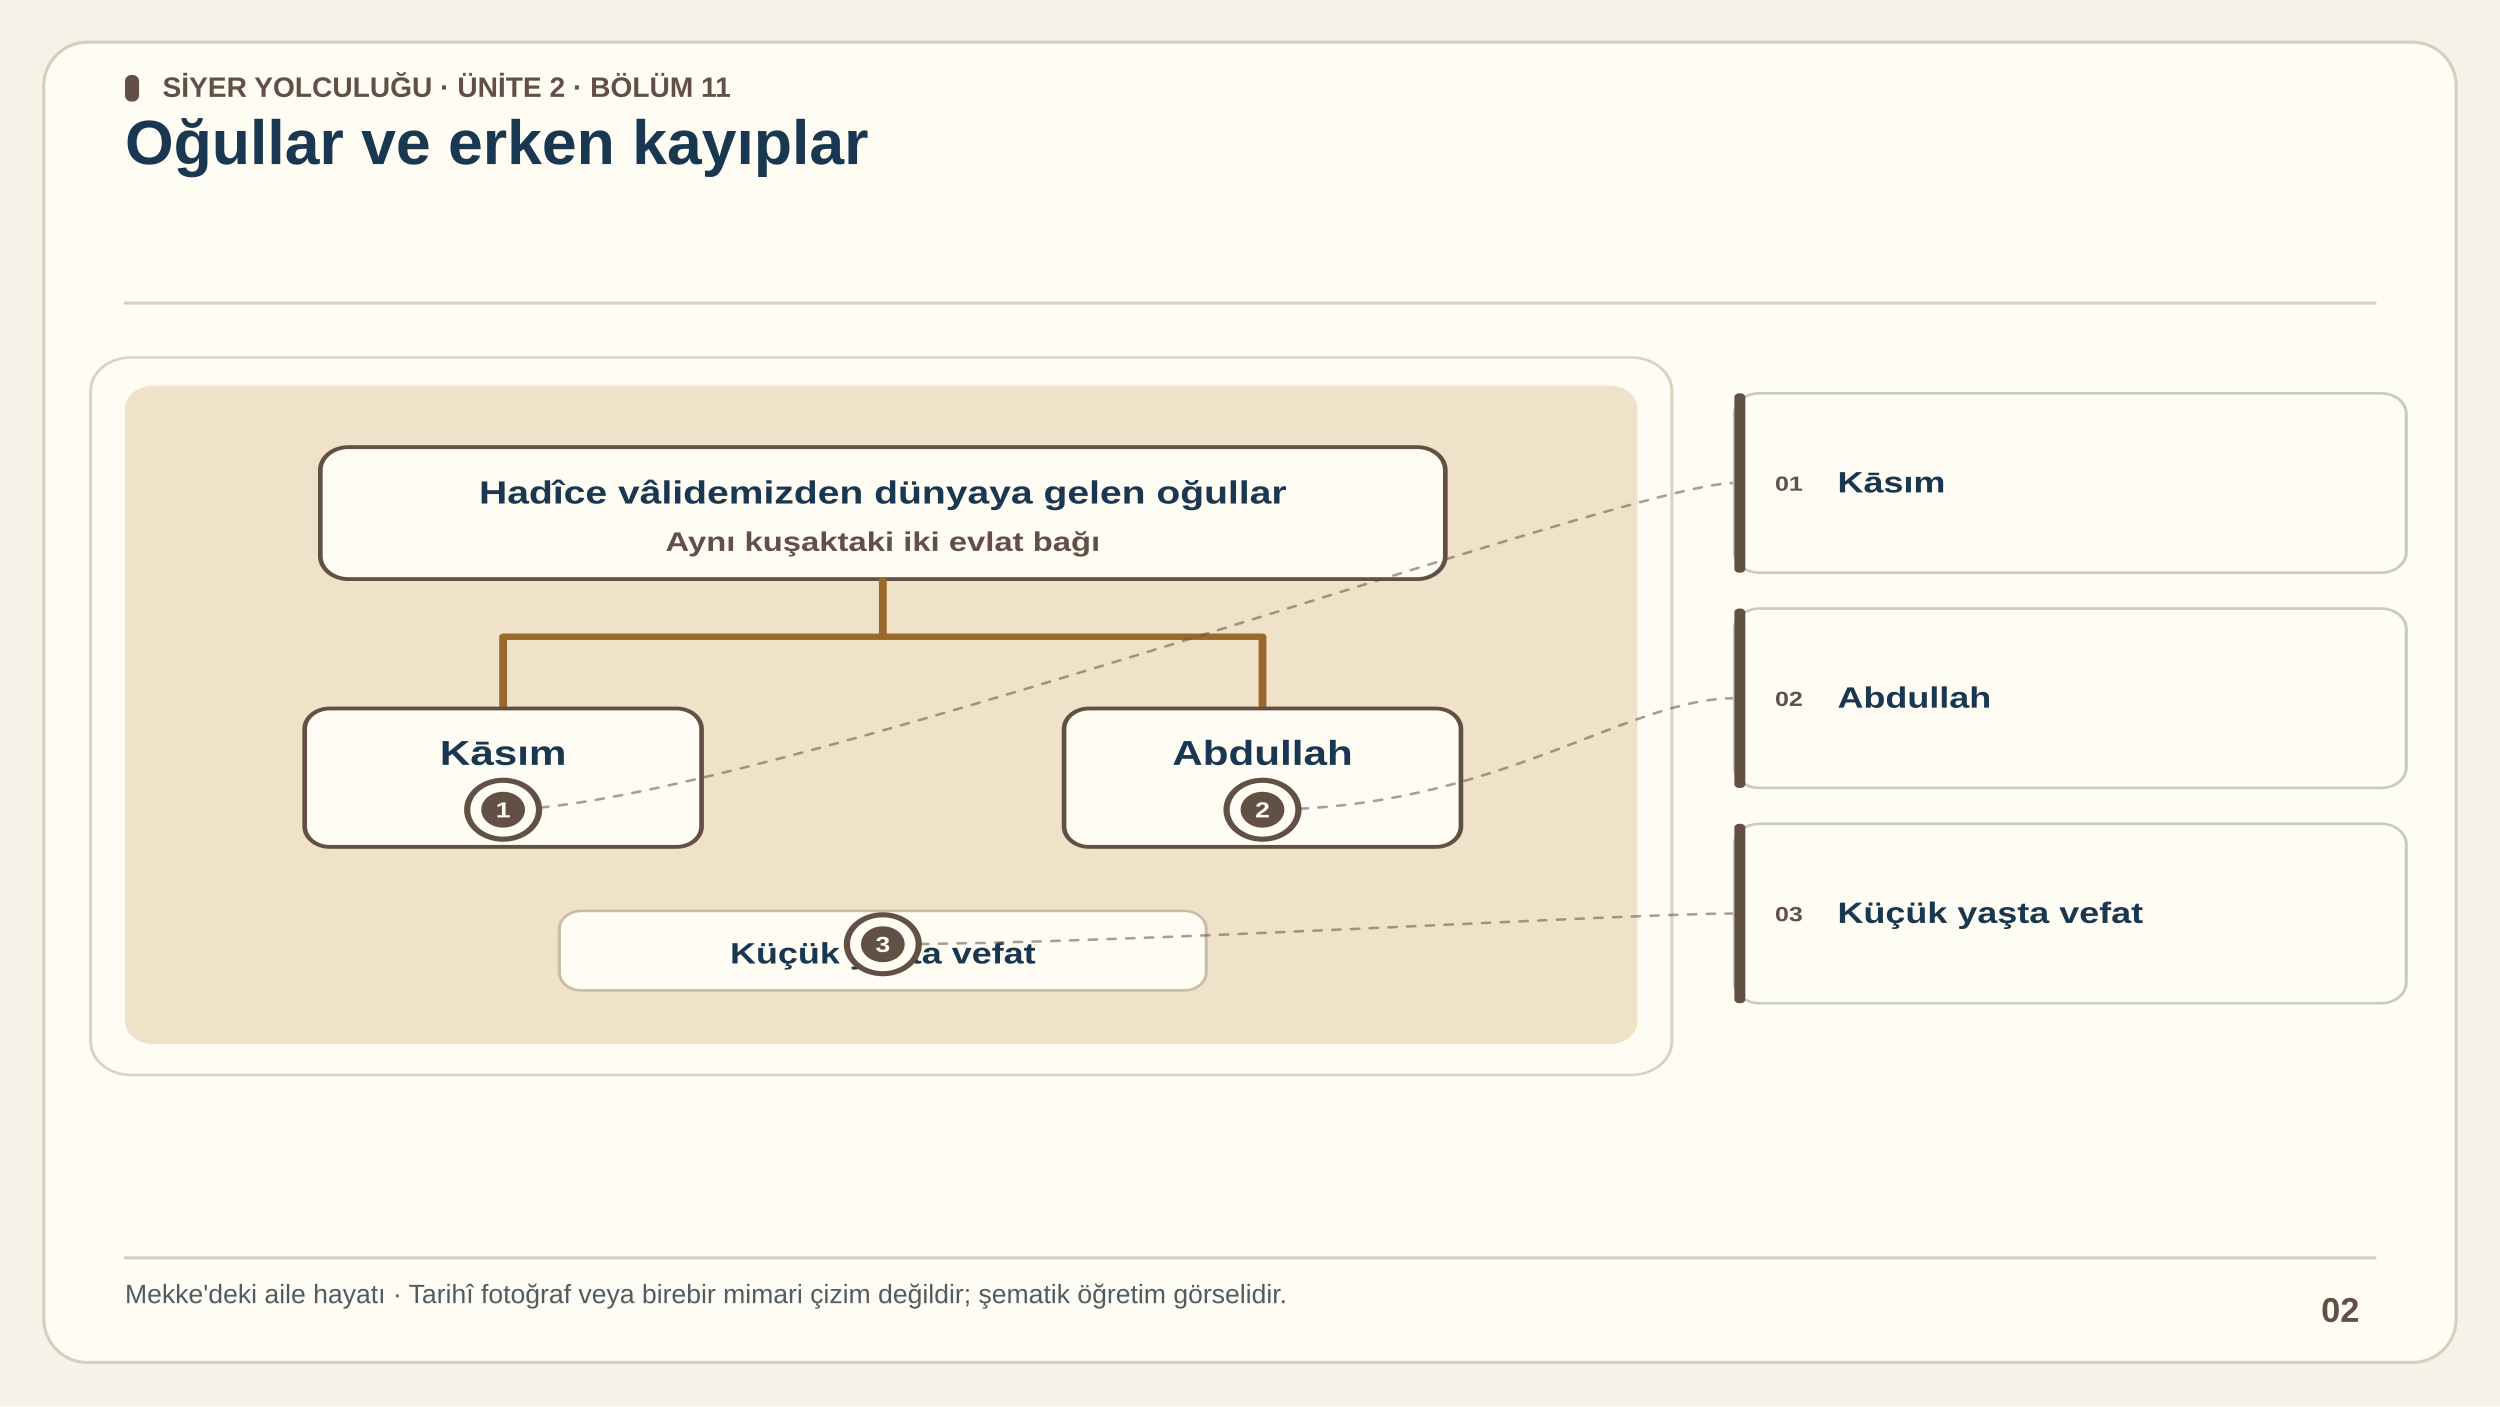
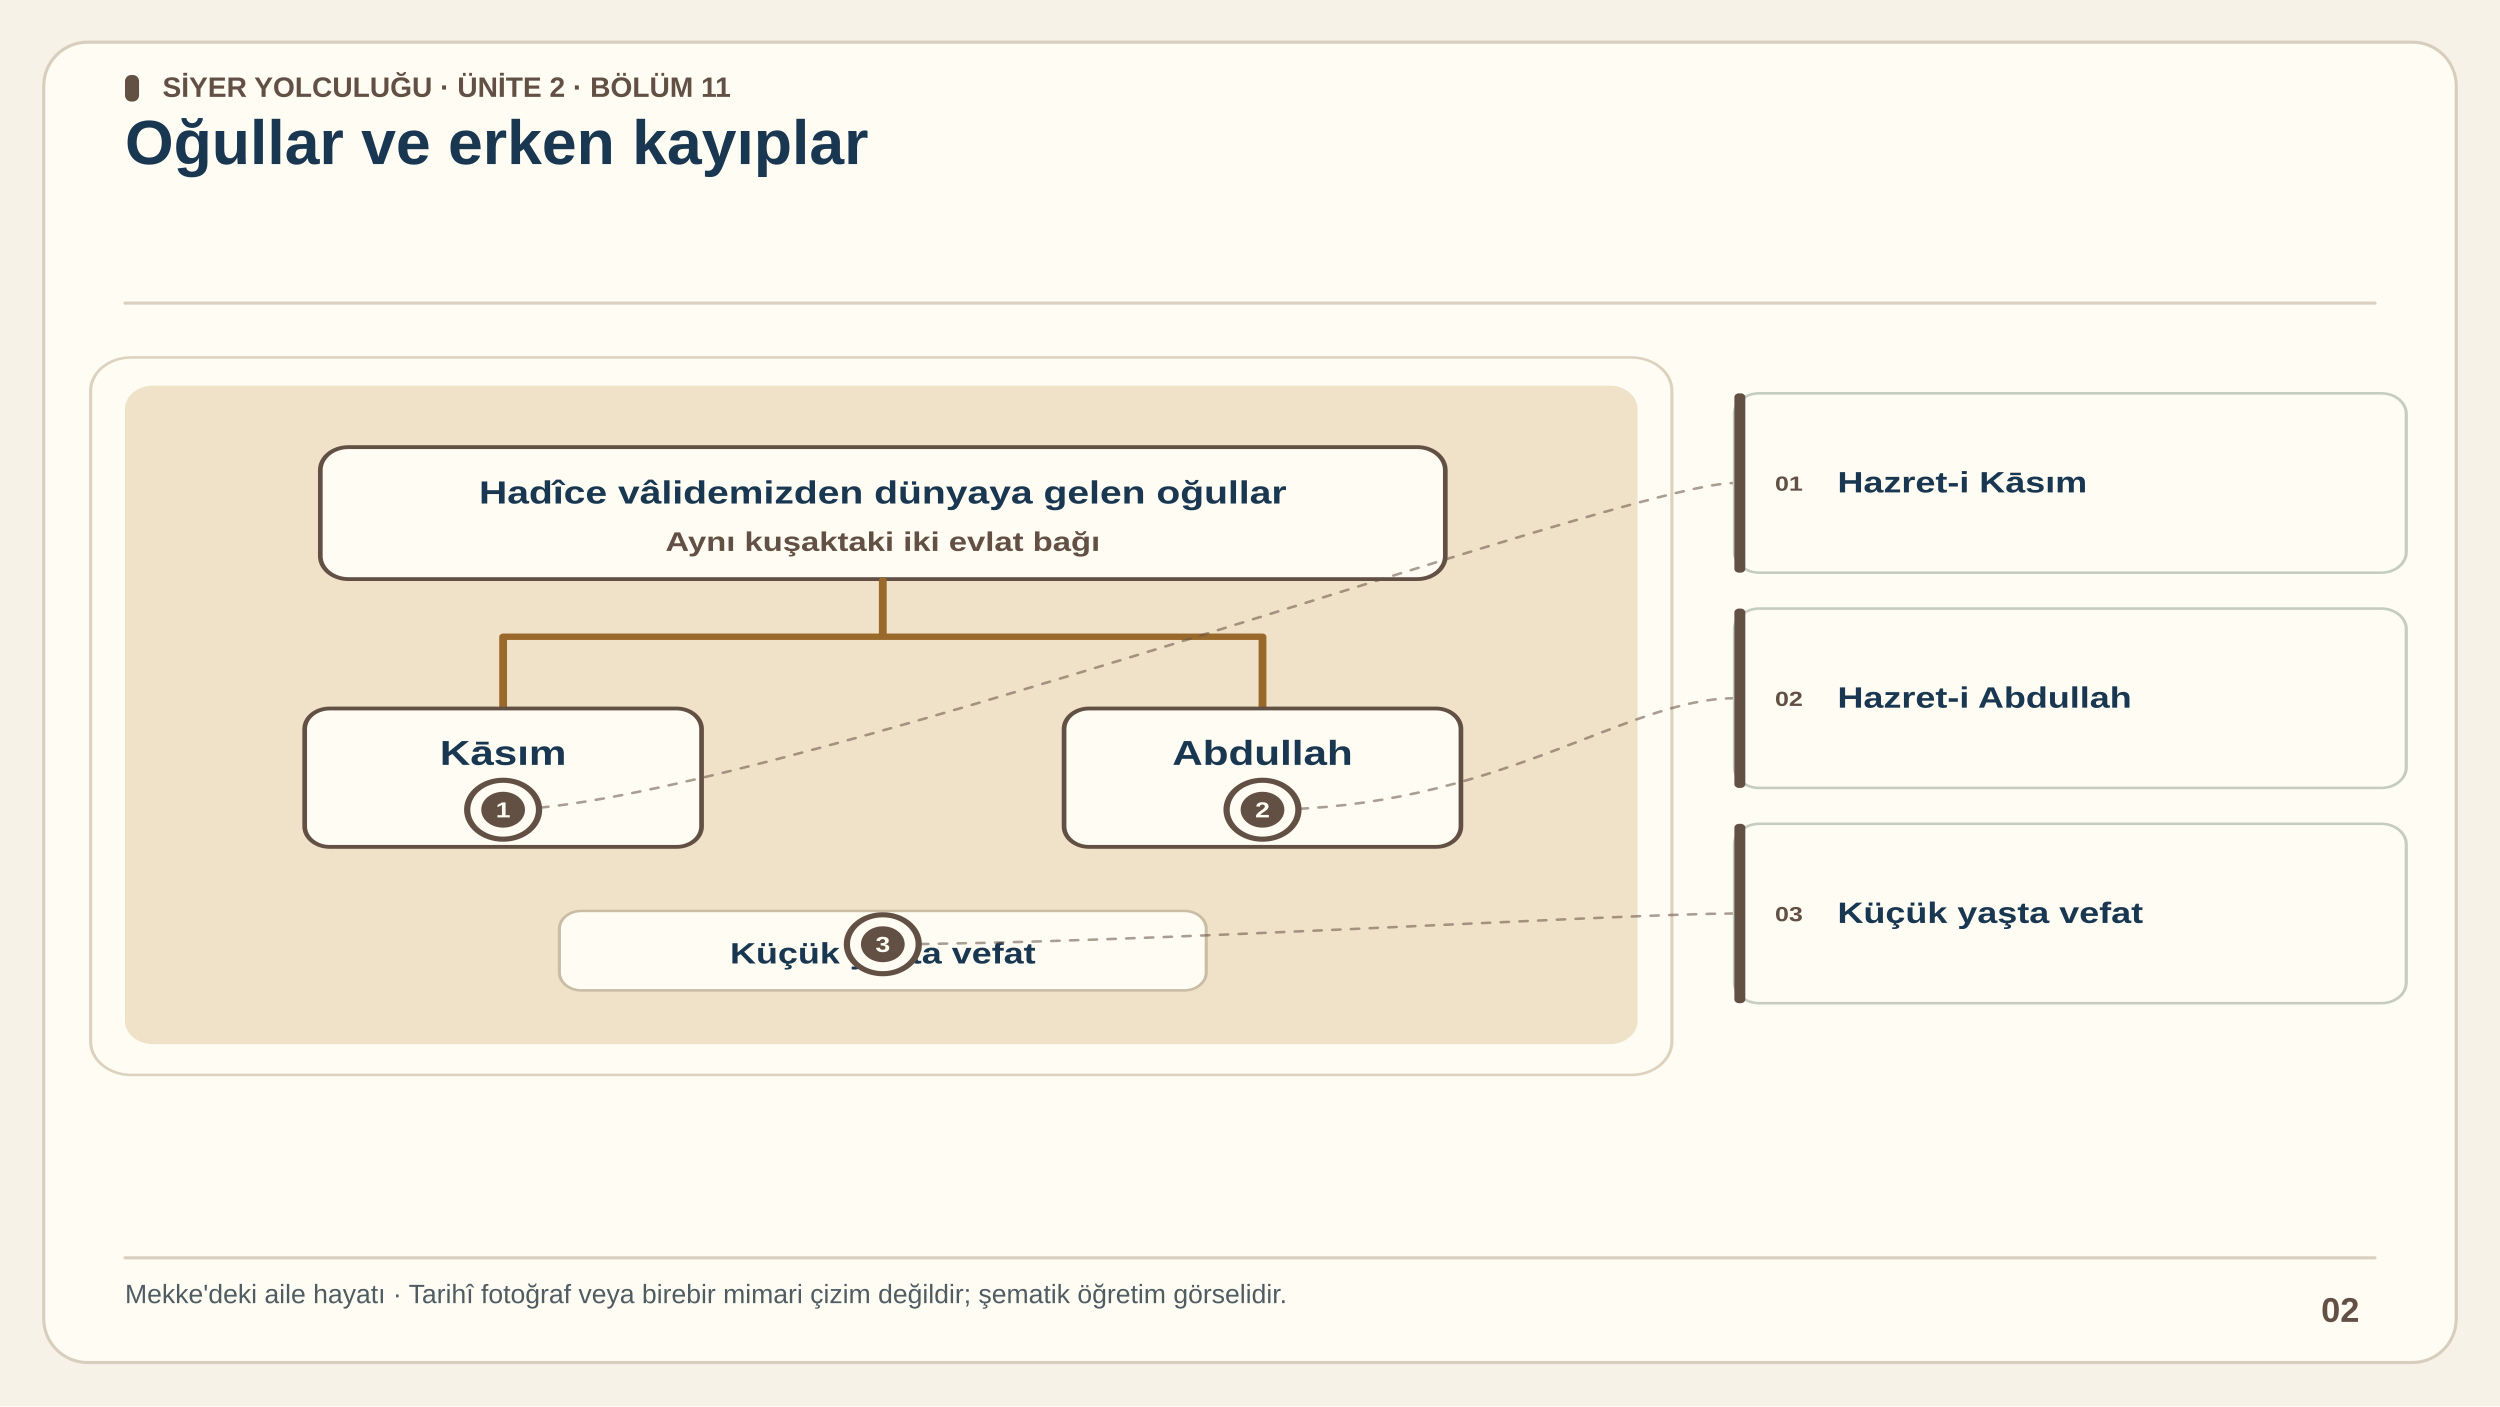
<svg xmlns="http://www.w3.org/2000/svg" width="1600" height="900" viewBox="0 0 1600 900" role="img" aria-labelledby="f11_1title f11_1desc">
  <defs>
    <linearGradient id="f11_1sky" x1="0" y1="0" x2="0" y2="1">
      <stop stop-color="#F0E2C8" />
      <stop offset="1" stop-color="#F8EBCD" />
    </linearGradient>
    <linearGradient id="f11_1wood">
      <stop stop-color="#C79560" />
      <stop offset="1" stop-color="#E2BE80" />
    </linearGradient>
    <filter id="f11_1shadow" x="-15%" y="-15%" width="130%" height="140%">
      <feDropShadow dx="0" dy="6" stdDeviation="7" flood-color="#193750" flood-opacity=".12" />
    </filter>
  </defs>
  <rect x="0" y="0" width="1600" height="900" rx="0" fill="#F7F2E7" stroke="none" stroke-width="1" />
  <rect x="28" y="27" width="1544" height="845" rx="28" fill="#FFFCF3" stroke="#D8CEBD" stroke-width="2" />
  <rect x="80" y="48" width="9" height="17" rx="4" fill="#635044" stroke="none" stroke-width="1" />
  <text x="104" y="62" font-family="Arial, sans-serif" font-size="18" fill="#635044" font-weight="700" text-anchor="start">SİYER YOLCULUĞU · ÜNİTE 2 · BÖLÜM 11</text>
  <text x="80" y="105" font-family="Arial, sans-serif" font-size="40" fill="#193750" font-weight="700" text-anchor="start">Oğullar ve erken kayıplar</text>
  <path d="M80 194 H1520" fill="none" stroke="#D9D0C0" stroke-width="2" stroke-linecap="round" stroke-linejoin="round" />
  <g transform="translate(0 50) scale(1 .82)">
    <rect x="58" y="218" width="1012" height="560" rx="26" fill="#FFFCF3" stroke="#DDD2BF" stroke-width="2" />
    <rect x="80" y="240" width="968" height="514" rx="18" fill="#F0E2C8" stroke="none" stroke-width="1" />
    <rect x="205" y="288" width="720" height="103" rx="18" fill="#FFFCF3" stroke="#635044" stroke-width="3" />
    <text x="565" y="332" font-family="Arial, sans-serif" font-size="25" fill="#193750" font-weight="700" text-anchor="middle">Hadîce vâlidemizden dünyaya gelen oğullar</text>
    <text x="565" y="369" font-family="Arial, sans-serif" font-size="21" fill="#635044" font-weight="600" text-anchor="middle">Aynı kuşaktaki iki evlat bağı</text>
    <path d="M565 392 V436 M322 436 H808 M322 436 V492 M808 436 V492" fill="none" stroke="#99692C" stroke-width="5" stroke-linecap="round" stroke-linejoin="round" />
    <rect x="195" y="492" width="254" height="108" rx="16" fill="#FFFCF3" stroke="#635044" stroke-width="3" />
    <rect x="681" y="492" width="254" height="108" rx="16" fill="#FFFCF3" stroke="#635044" stroke-width="3" />
    <text x="322" y="536" font-family="Arial, sans-serif" font-size="27" fill="#193750" font-weight="700" text-anchor="middle">Kāsım</text>
    <text x="808" y="536" font-family="Arial, sans-serif" font-size="27" fill="#193750" font-weight="700" text-anchor="middle">Abdullah</text>
    <rect x="358" y="650" width="414" height="62" rx="14" fill="#FFFCF3" stroke="#C9BDA6" stroke-width="2" />
    <text x="565" y="691" font-family="Arial, sans-serif" font-size="23" fill="#193750" font-weight="600" text-anchor="middle">Küçük yaşta vefat</text>
    <path d="M322 571 C472 571 1040 316 1110 316" fill="none" stroke="#635044" stroke-width="2" stroke-linecap="round" stroke-linejoin="round" stroke-dasharray="5 7" opacity=".55" />
    <path d="M808 571 C958 571 1040 484 1110 484" fill="none" stroke="#635044" stroke-width="2" stroke-linecap="round" stroke-linejoin="round" stroke-dasharray="5 7" opacity=".55" />
    <path d="M565 676 C715 676 1040 652 1110 652" fill="none" stroke="#635044" stroke-width="2" stroke-linecap="round" stroke-linejoin="round" stroke-dasharray="5 7" opacity=".55" />
    <rect x="1110" y="246" width="430" height="140" rx="16" fill="#FFFCF3" stroke="#C5CDBF" stroke-width="2" />
    <rect x="1110" y="246" width="7" height="140" rx="3" fill="#635044" stroke="none" stroke-width="1" />
    <text x="1136" y="322" font-family="Arial, sans-serif" font-size="16" fill="#635044" font-weight="700" text-anchor="start">01</text>
-     <text x="1176" y="323.36" font-family="Arial, sans-serif" font-size="23" fill="#193750" font-weight="600" text-anchor="start">Kāsım</text>
+     <text x="1176" y="323.36" font-family="Arial, sans-serif" font-size="23" fill="#193750" font-weight="600" text-anchor="start">Hazret-i Kāsım</text>
    <circle cx="322" cy="571" r="23" fill="#FFFCF3" stroke="#635044" stroke-width="4" />
    <circle cx="322" cy="571" r="14" fill="#635044" stroke="none" stroke-width="1" />
    <text x="322" y="577" font-family="Arial, sans-serif" font-size="17" fill="#FFFCF3" font-weight="700" text-anchor="middle">1</text>
    <rect x="1110" y="414" width="430" height="140" rx="16" fill="#FFFCF3" stroke="#C5CDBF" stroke-width="2" />
    <rect x="1110" y="414" width="7" height="140" rx="3" fill="#635044" stroke="none" stroke-width="1" />
    <text x="1136" y="490" font-family="Arial, sans-serif" font-size="16" fill="#635044" font-weight="700" text-anchor="start">02</text>
-     <text x="1176" y="491.36" font-family="Arial, sans-serif" font-size="23" fill="#193750" font-weight="600" text-anchor="start">Abdullah</text>
+     <text x="1176" y="491.36" font-family="Arial, sans-serif" font-size="23" fill="#193750" font-weight="600" text-anchor="start">Hazret-i Abdullah</text>
    <circle cx="808" cy="571" r="23" fill="#FFFCF3" stroke="#635044" stroke-width="4" />
    <circle cx="808" cy="571" r="14" fill="#635044" stroke="none" stroke-width="1" />
    <text x="808" y="577" font-family="Arial, sans-serif" font-size="17" fill="#FFFCF3" font-weight="700" text-anchor="middle">2</text>
    <rect x="1110" y="582" width="430" height="140" rx="16" fill="#FFFCF3" stroke="#C5CDBF" stroke-width="2" />
    <rect x="1110" y="582" width="7" height="140" rx="3" fill="#635044" stroke="none" stroke-width="1" />
    <text x="1136" y="658" font-family="Arial, sans-serif" font-size="16" fill="#635044" font-weight="700" text-anchor="start">03</text>
    <text x="1176" y="659.36" font-family="Arial, sans-serif" font-size="23" fill="#193750" font-weight="600" text-anchor="start">Küçük yaşta vefat</text>
    <circle cx="565" cy="676" r="23" fill="#FFFCF3" stroke="#635044" stroke-width="4" />
    <circle cx="565" cy="676" r="14" fill="#635044" stroke="none" stroke-width="1" />
    <text x="565" y="682" font-family="Arial, sans-serif" font-size="17" fill="#FFFCF3" font-weight="700" text-anchor="middle">3</text>
  </g>
  <path d="M80 805 H1520" fill="none" stroke="#D9D0C0" stroke-width="2" stroke-linecap="round" stroke-linejoin="round" />
  <text x="80" y="834" font-family="Arial, sans-serif" font-size="17" fill="#4F5C62" font-weight="500" text-anchor="start">Mekke'deki aile hayatı · Tarihî fotoğraf veya birebir mimari çizim değildir; şematik öğretim görselidir.</text>
  <text x="1510" y="846" font-family="Arial, sans-serif" font-size="22" fill="#635044" font-weight="700" text-anchor="end">02</text>
</svg>
